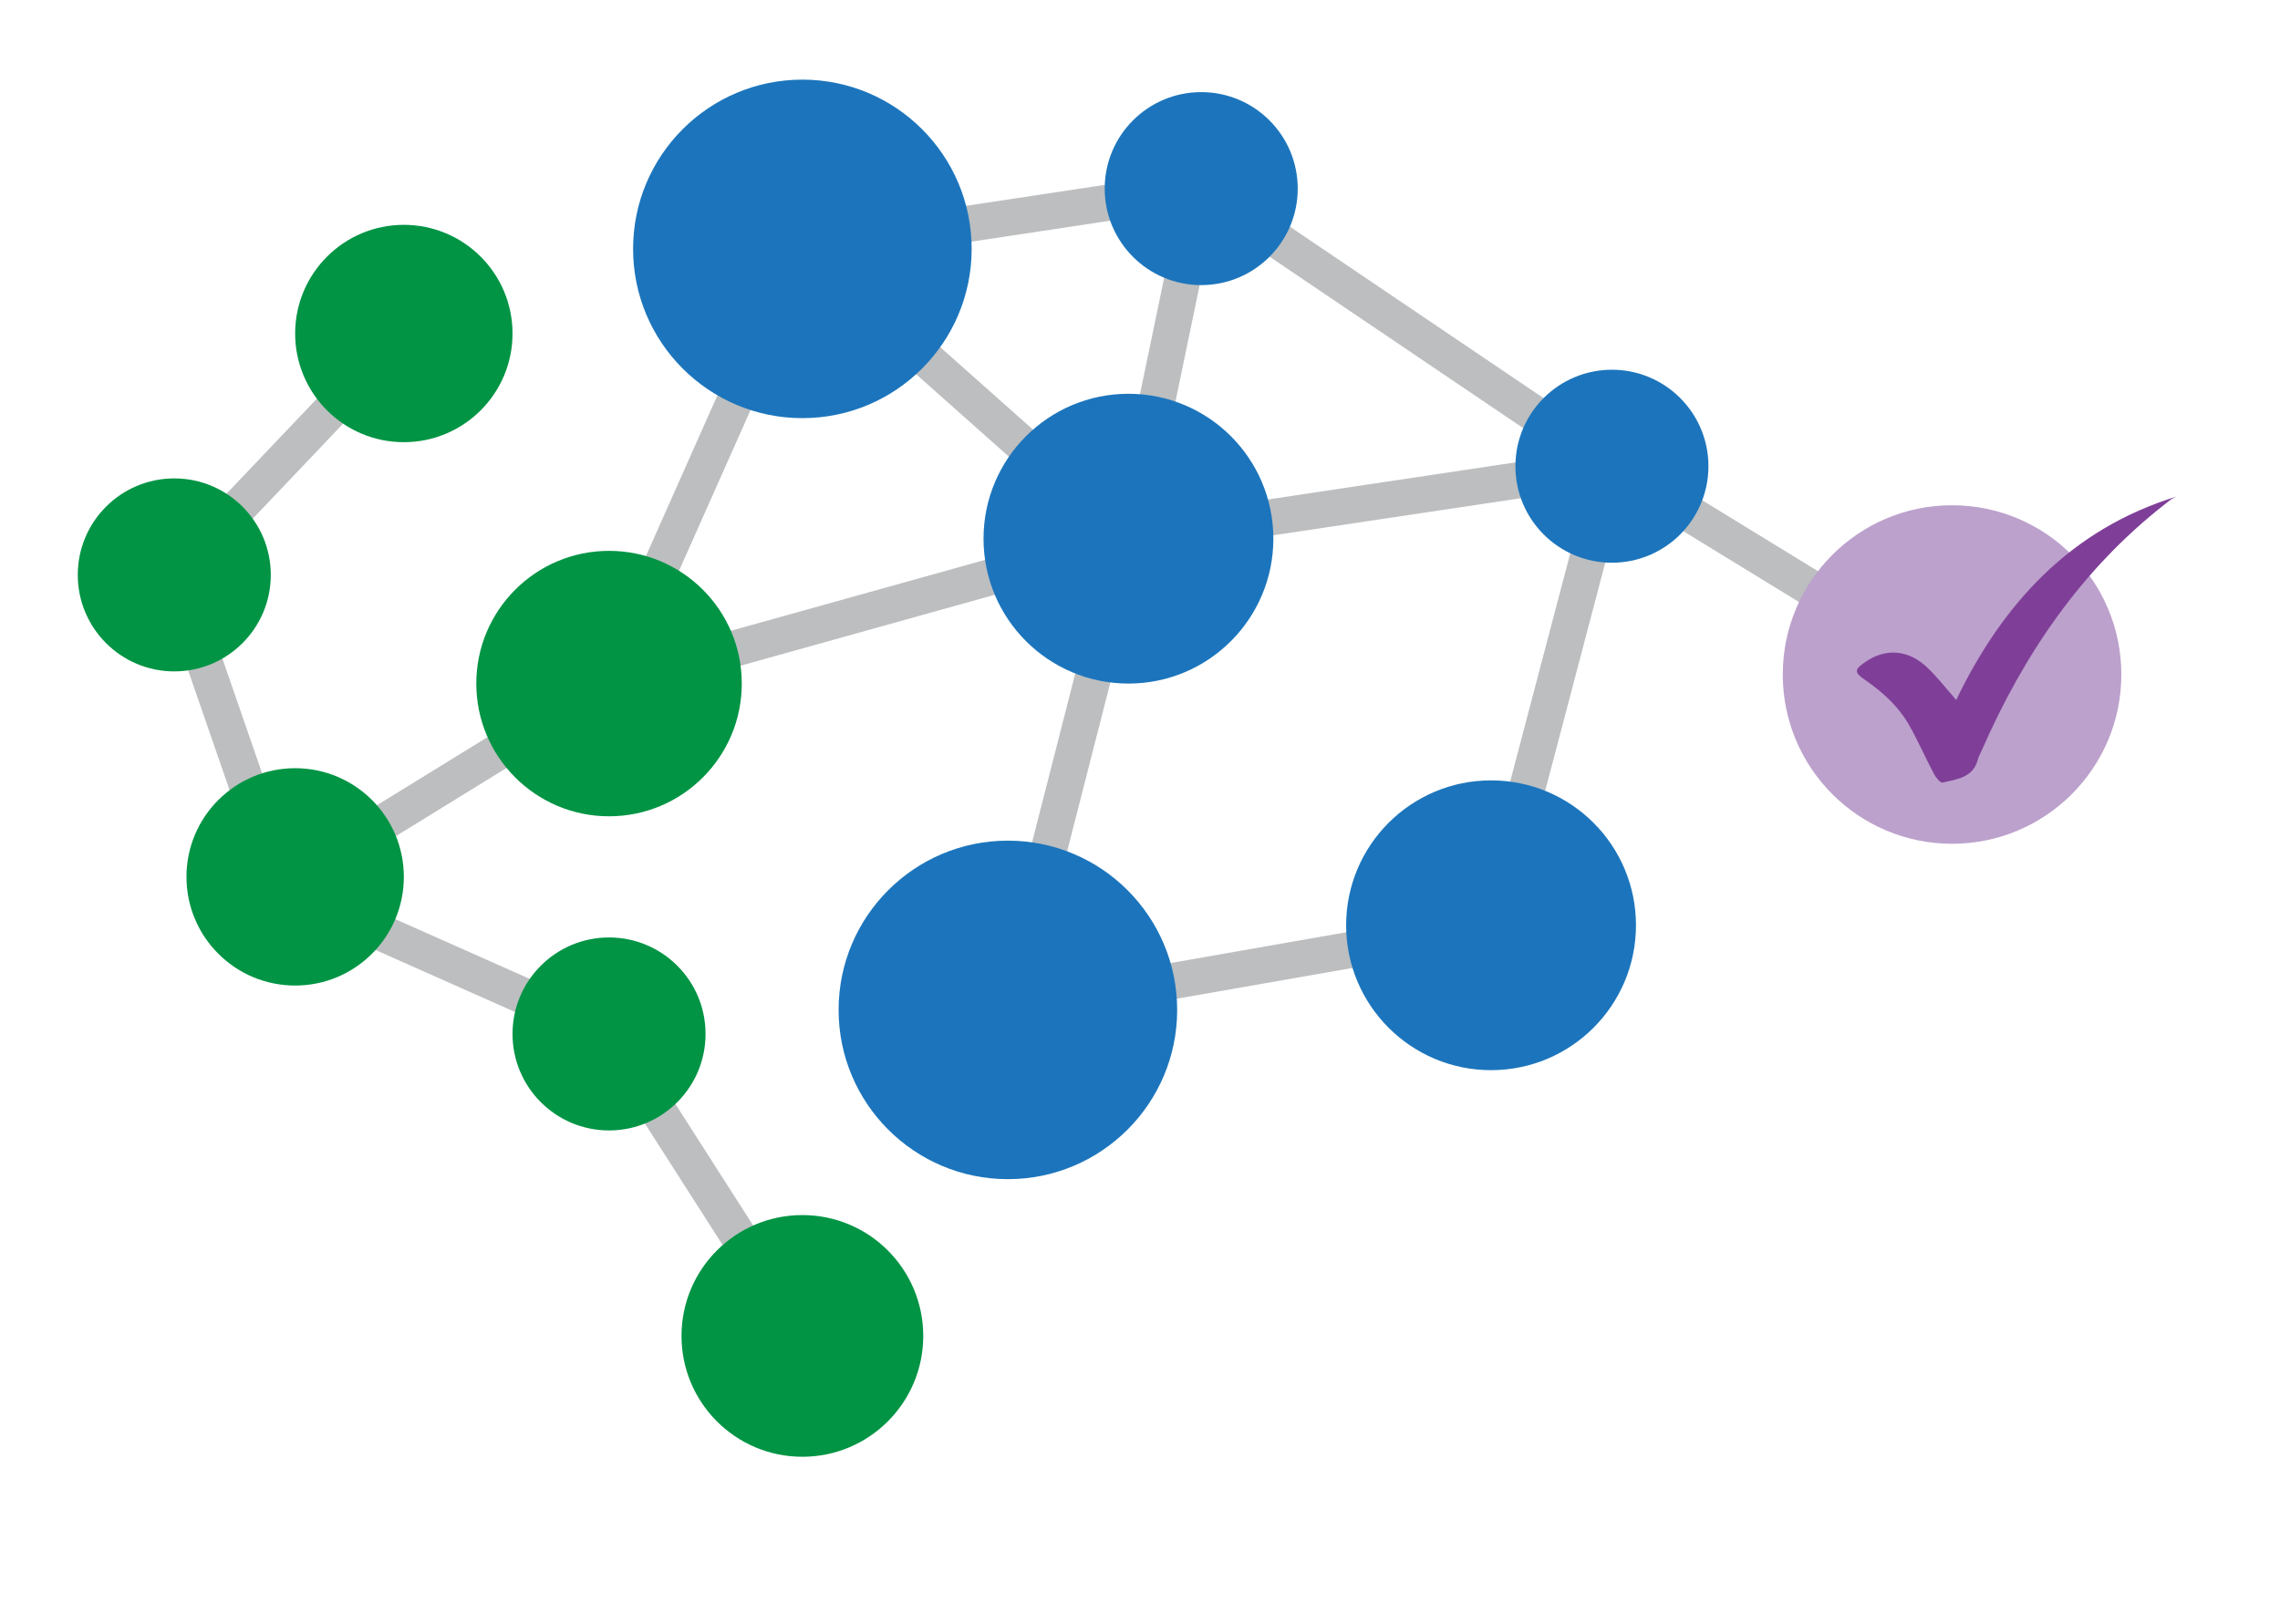
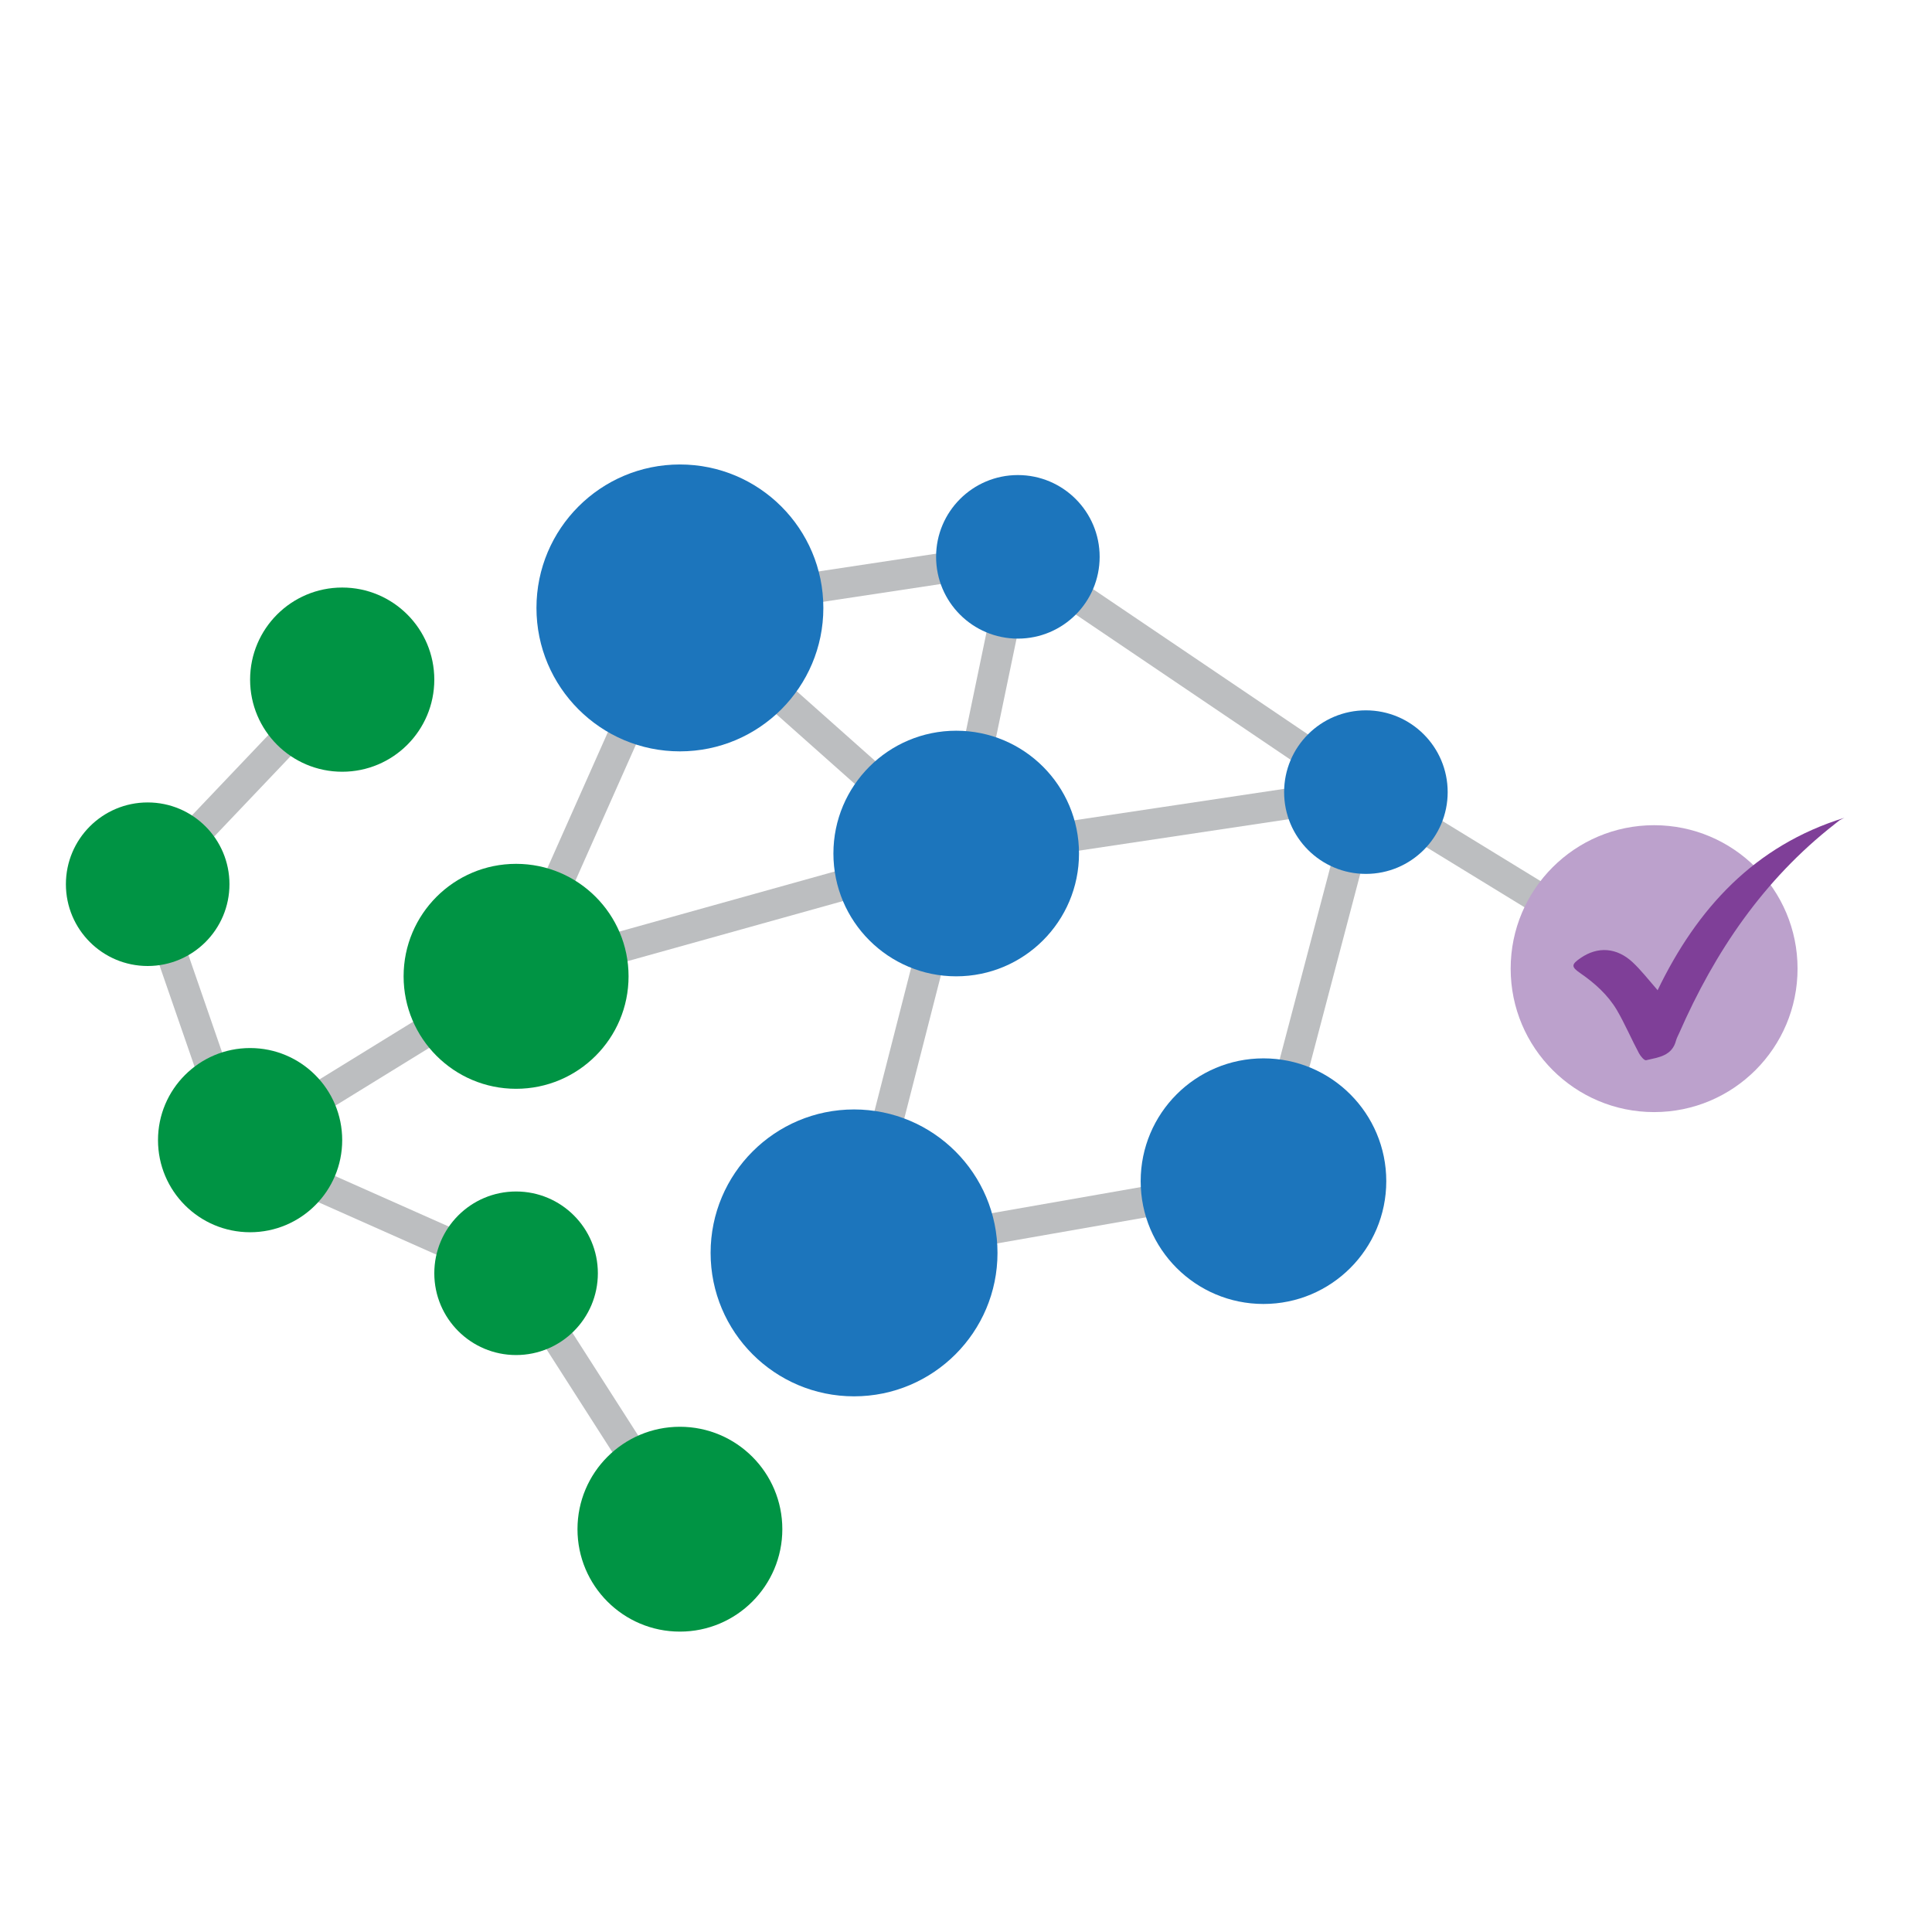
- <svg xmlns="http://www.w3.org/2000/svg" id="Layer_1" viewBox="0 0 73 52" style="background-color:#fff">
+ <svg xmlns="http://www.w3.org/2000/svg" id="Layer_1" viewBox="0 0 73 73" style="background-color:#fff">
  <defs>
    <style>.cls-1{fill:#009444;}.cls-2{fill:#7f3f98;}.cls-3{fill:#bca1cc;}.cls-4{fill:#1c75bc;}.cls-5{fill:none;stroke:#bcbec0;stroke-miterlimit:10;stroke-width:1.16px;}</style>
  </defs>
-   <g>
-     <line class="cls-5" x1="38.46" y1="6.04" x2="51.61" y2="14.93" />
-     <line class="cls-5" x1="38.46" y1="6.04" x2="25.69" y2="7.97" />
+   <g transform="translate(0,15)">
    <g>
-       <polyline class="cls-5" points="12.93 10.68 5.58 18.41 9.06 28.47 19.5 33.11 25.69 42.78" />
-       <polyline class="cls-5" points="62.5 21.6 51.61 14.93 36.13 17.25 19.5 21.89 9.45 28.08" />
-       <polyline class="cls-5" points="38.46 6.04 36.13 17.25 32.27 32.34 47.74 29.63 51.61 14.93" />
-       <polyline class="cls-5" points="19.5 21.89 25.69 7.97 36.13 17.25" />
+       <line class="cls-5" x1="38.46" y1="6.04" x2="51.61" y2="14.93" />
+       <line class="cls-5" x1="38.46" y1="6.04" x2="25.69" y2="7.97" />
+       <g>
+         <polyline class="cls-5" points="12.93 10.68 5.58 18.41 9.06 28.47 19.5 33.11 25.69 42.78" />
+         <polyline class="cls-5" points="62.5 21.6 51.61 14.93 36.13 17.25 19.5 21.89 9.45 28.08" />
+         <polyline class="cls-5" points="38.46 6.04 36.13 17.25 32.27 32.34 47.74 29.63 51.61 14.93" />
+         <polyline class="cls-5" points="19.5 21.89 25.69 7.97 36.13 17.25" />
+       </g>
+     </g>
+     <circle class="cls-1" cx="5.58" cy="18.41" r="3.09" />
+     <circle class="cls-1" cx="12.93" cy="10.68" r="3.48" />
+     <circle class="cls-4" cx="25.69" cy="7.97" r="5.42" />
+     <circle class="cls-4" cx="38.46" cy="6.04" r="3.09" />
+     <circle class="cls-3" cx="62.5" cy="21.6" r="5.42" />
+     <circle class="cls-4" cx="51.61" cy="14.93" r="3.09" />
+     <circle class="cls-4" cx="47.74" cy="29.63" r="4.64" />
+     <circle class="cls-4" cx="36.13" cy="17.25" r="4.64" />
+     <circle class="cls-4" cx="32.27" cy="32.34" r="5.42" />
+     <circle class="cls-1" cx="25.69" cy="42.78" r="3.87" />
+     <circle class="cls-1" cx="19.5" cy="33.11" r="3.09" />
+     <circle class="cls-1" cx="9.45" cy="28.08" r="3.48" />
+     <circle class="cls-1" cx="19.5" cy="21.89" r="4.25" />
+     <g id="_0uubA.tif">
+       <path class="cls-2" d="M62.63,22.42c1.49-3.09,3.66-5.47,7.06-6.52-.06,.03-.13,.06-.19,.1-.07,.05-.12,.1-.19,.15-2.67,2.09-4.51,4.8-5.86,7.88-.04,.09-.09,.18-.12,.28-.15,.59-.66,.64-1.13,.75-.07,.02-.21-.15-.27-.26-.29-.54-.53-1.11-.84-1.64-.34-.57-.83-1.01-1.38-1.39-.35-.24-.34-.33,.01-.57,.65-.45,1.37-.4,1.97,.16,.32,.3,.59,.65,.93,1.04Z" />
    </g>
  </g>
-   <circle class="cls-1" cx="5.58" cy="18.41" r="3.09" />
-   <circle class="cls-1" cx="12.93" cy="10.68" r="3.48" />
-   <circle class="cls-4" cx="25.69" cy="7.97" r="5.42" />
-   <circle class="cls-4" cx="38.46" cy="6.04" r="3.09" />
-   <circle class="cls-3" cx="62.5" cy="21.6" r="5.42" />
-   <circle class="cls-4" cx="51.61" cy="14.93" r="3.09" />
-   <circle class="cls-4" cx="47.74" cy="29.63" r="4.64" />
-   <circle class="cls-4" cx="36.13" cy="17.25" r="4.64" />
-   <circle class="cls-4" cx="32.27" cy="32.34" r="5.42" />
-   <circle class="cls-1" cx="25.69" cy="42.78" r="3.87" />
-   <circle class="cls-1" cx="19.5" cy="33.11" r="3.09" />
-   <circle class="cls-1" cx="9.45" cy="28.08" r="3.48" />
-   <circle class="cls-1" cx="19.5" cy="21.89" r="4.25" />
-   <g id="_0uubA.tif">
-     <path class="cls-2" d="M62.63,22.42c1.49-3.09,3.66-5.47,7.06-6.52-.06,.03-.13,.06-.19,.1-.07,.05-.12,.1-.19,.15-2.67,2.09-4.51,4.8-5.86,7.88-.04,.09-.09,.18-.12,.28-.15,.59-.66,.64-1.13,.75-.07,.02-.21-.15-.27-.26-.29-.54-.53-1.11-.84-1.64-.34-.57-.83-1.01-1.38-1.39-.35-.24-.34-.33,.01-.57,.65-.45,1.37-.4,1.97,.16,.32,.3,.59,.65,.93,1.04Z" />
-   </g>
</svg>
